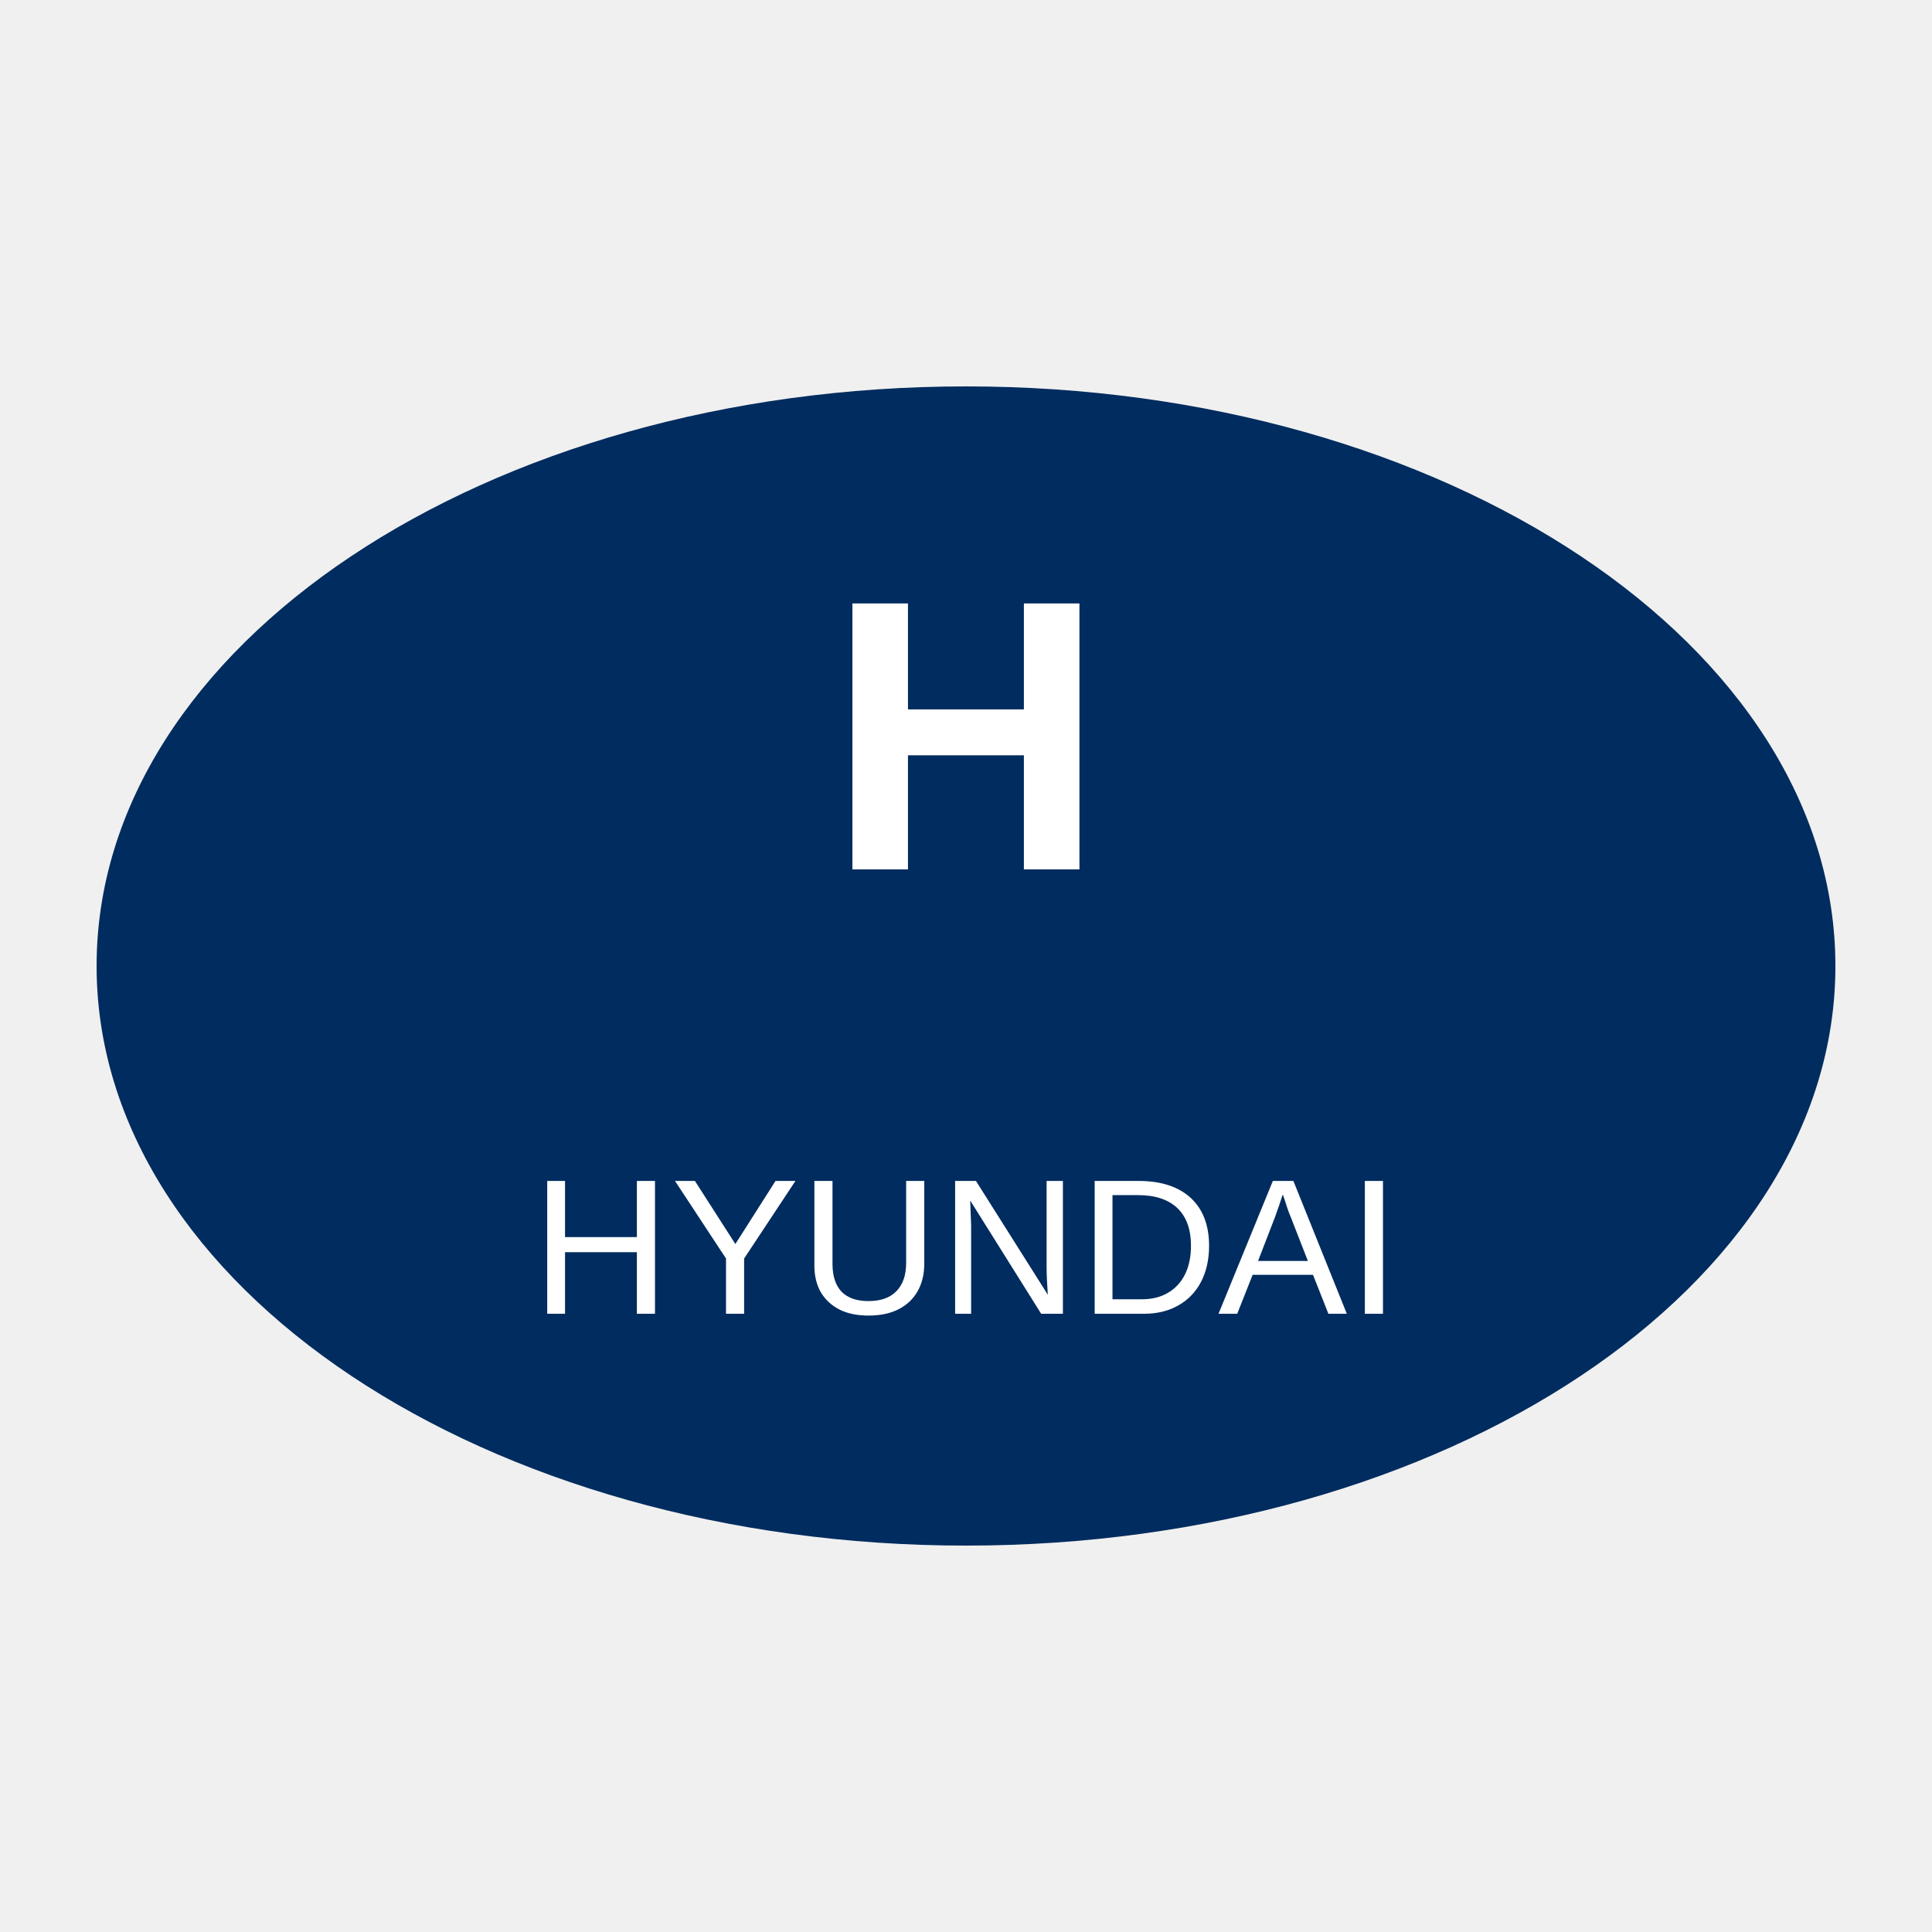
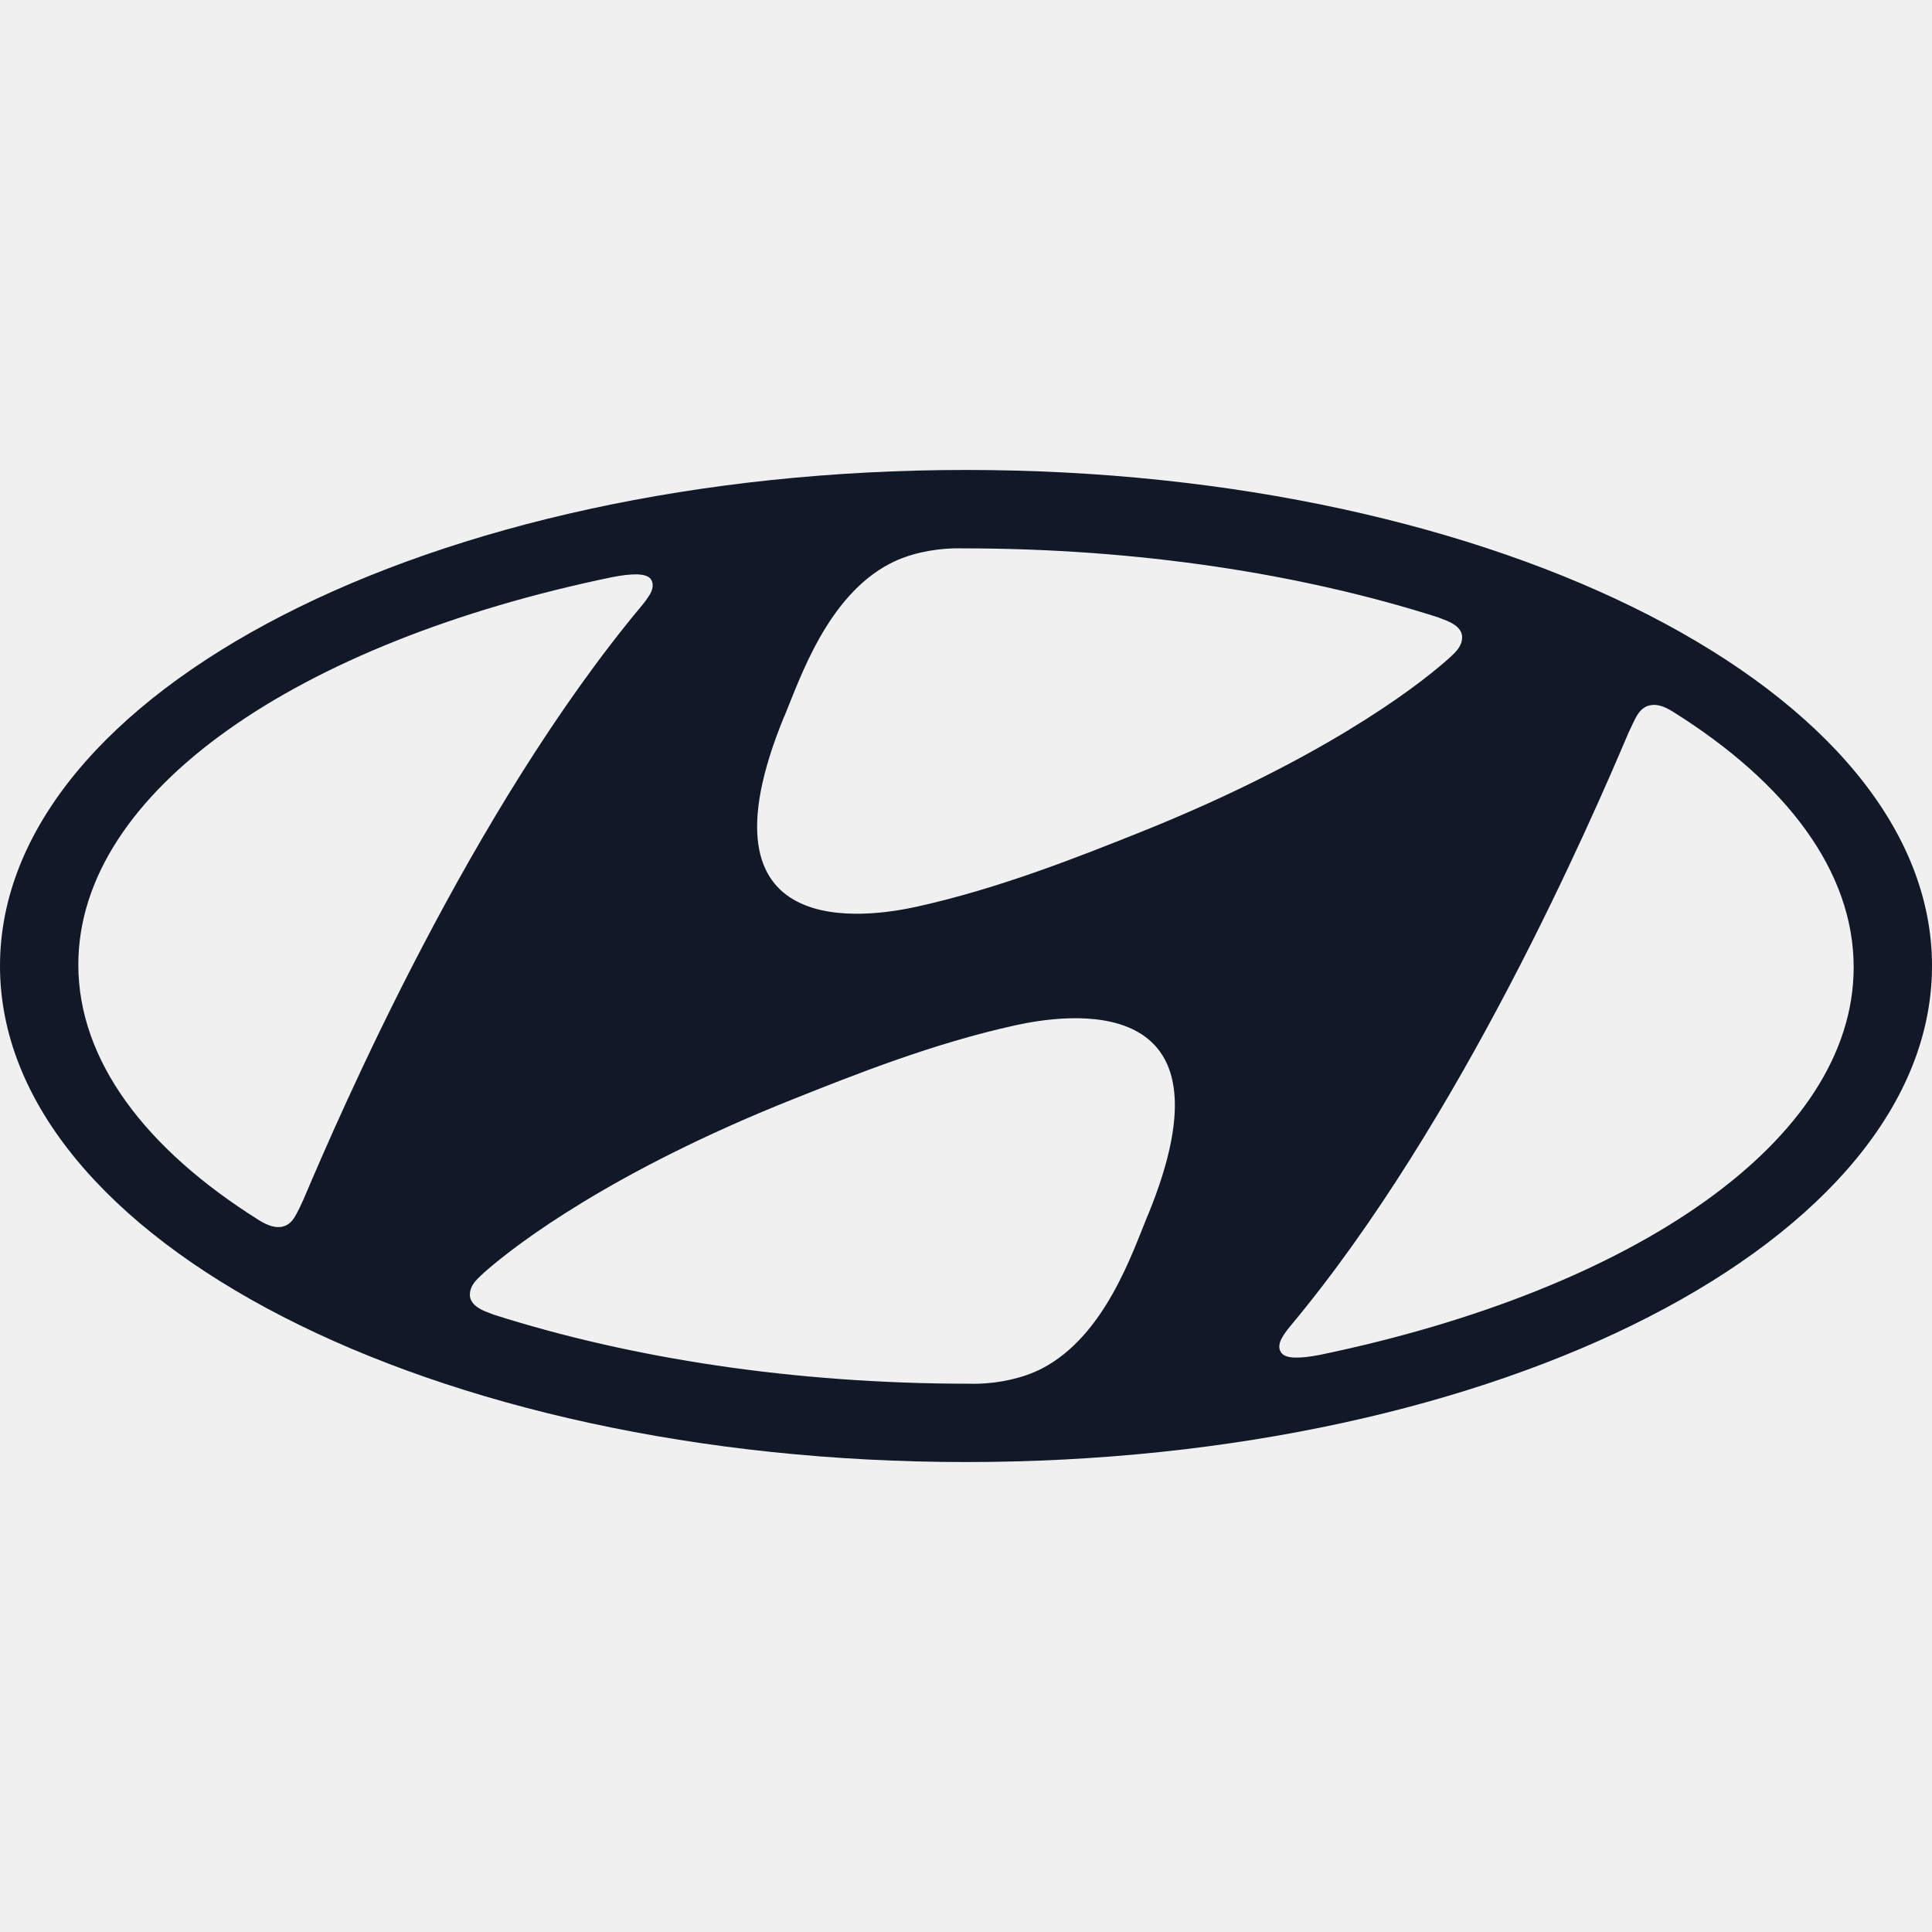
- <svg xmlns="http://www.w3.org/2000/svg" viewBox="0 0 100 100" fill="none">
-   <ellipse cx="50" cy="50" rx="45" ry="30" fill="#002C5F" />
-   <text x="50" y="45" font-family="Arial, sans-serif" font-size="20" font-weight="bold" fill="white" text-anchor="middle">H</text>
-   <text x="50" y="68" font-family="Arial, sans-serif" font-size="10" fill="white" text-anchor="middle">HYUNDAI</text>
+ <svg xmlns="http://www.w3.org/2000/svg" fill="#111827" role="img" viewBox="0 0 24 24">
+   <path d="M12 18.162c-6.628 0-12-2.759-12-6.163 0-3.403 5.372-6.161 12-6.161 6.628 0 12 2.759 12 6.161 0 3.404-5.372 6.163-12 6.163zM7.602 7.17C3.701 7.978.973 9.83.973 11.984c0 1.193.838 2.293 2.248 3.176.117.072.194.086.251.083.102-.006.159-.07.201-.146.028-.049.063-.122.097-.197.46-1.083 2.078-4.833 4.202-7.376a1.177 1.177 0 0 0 .105-.146c.046-.084.036-.151.001-.192-.059-.065-.225-.065-.476-.016zM9.742 8.899c-1.173 2.849 1.047 2.496 1.648 2.364 1.02-.226 1.994-.613 2.775-.925 2.222-.889 3.401-1.78 3.792-2.123a1.984 1.984 0 0 0 .108-.099c.056-.058.098-.119.098-.2 0-.094-.081-.169-.237-.223-.012-.005-.052-.021-.064-.025-1.698-.541-3.724-.856-5.902-.856-.017 0-.059-.002-.117 0-.261.008-.551.066-.787.189-.778.405-1.116 1.423-1.313 1.899zm10.585.004c-.027.049-.061.122-.096.197-.46 1.083-2.077 4.831-4.202 7.373-.051.063-.08.103-.104.147-.049.085-.039.153 0 .194.057.064.224.065.474.016 3.9-.81 6.628-2.661 6.628-4.815 0-1.192-.836-2.293-2.247-3.175-.116-.073-.193-.087-.25-.083-.103.007-.16.07-.203.146zM14.258 15.099c1.173-2.849-1.048-2.494-1.647-2.362-1.022.225-1.996.613-2.776.924-2.223.888-3.402 1.782-3.794 2.123-.047.043-.083.074-.107.1-.056.057-.097.118-.097.201 0 .092.08.169.236.223.012.005.051.021.066.025 1.696.54 3.722.856 5.9.856.018 0 .059.002.118 0 .261-.008.552-.068.787-.189.778-.405 1.117-1.423 1.313-1.901z" />
</svg>
